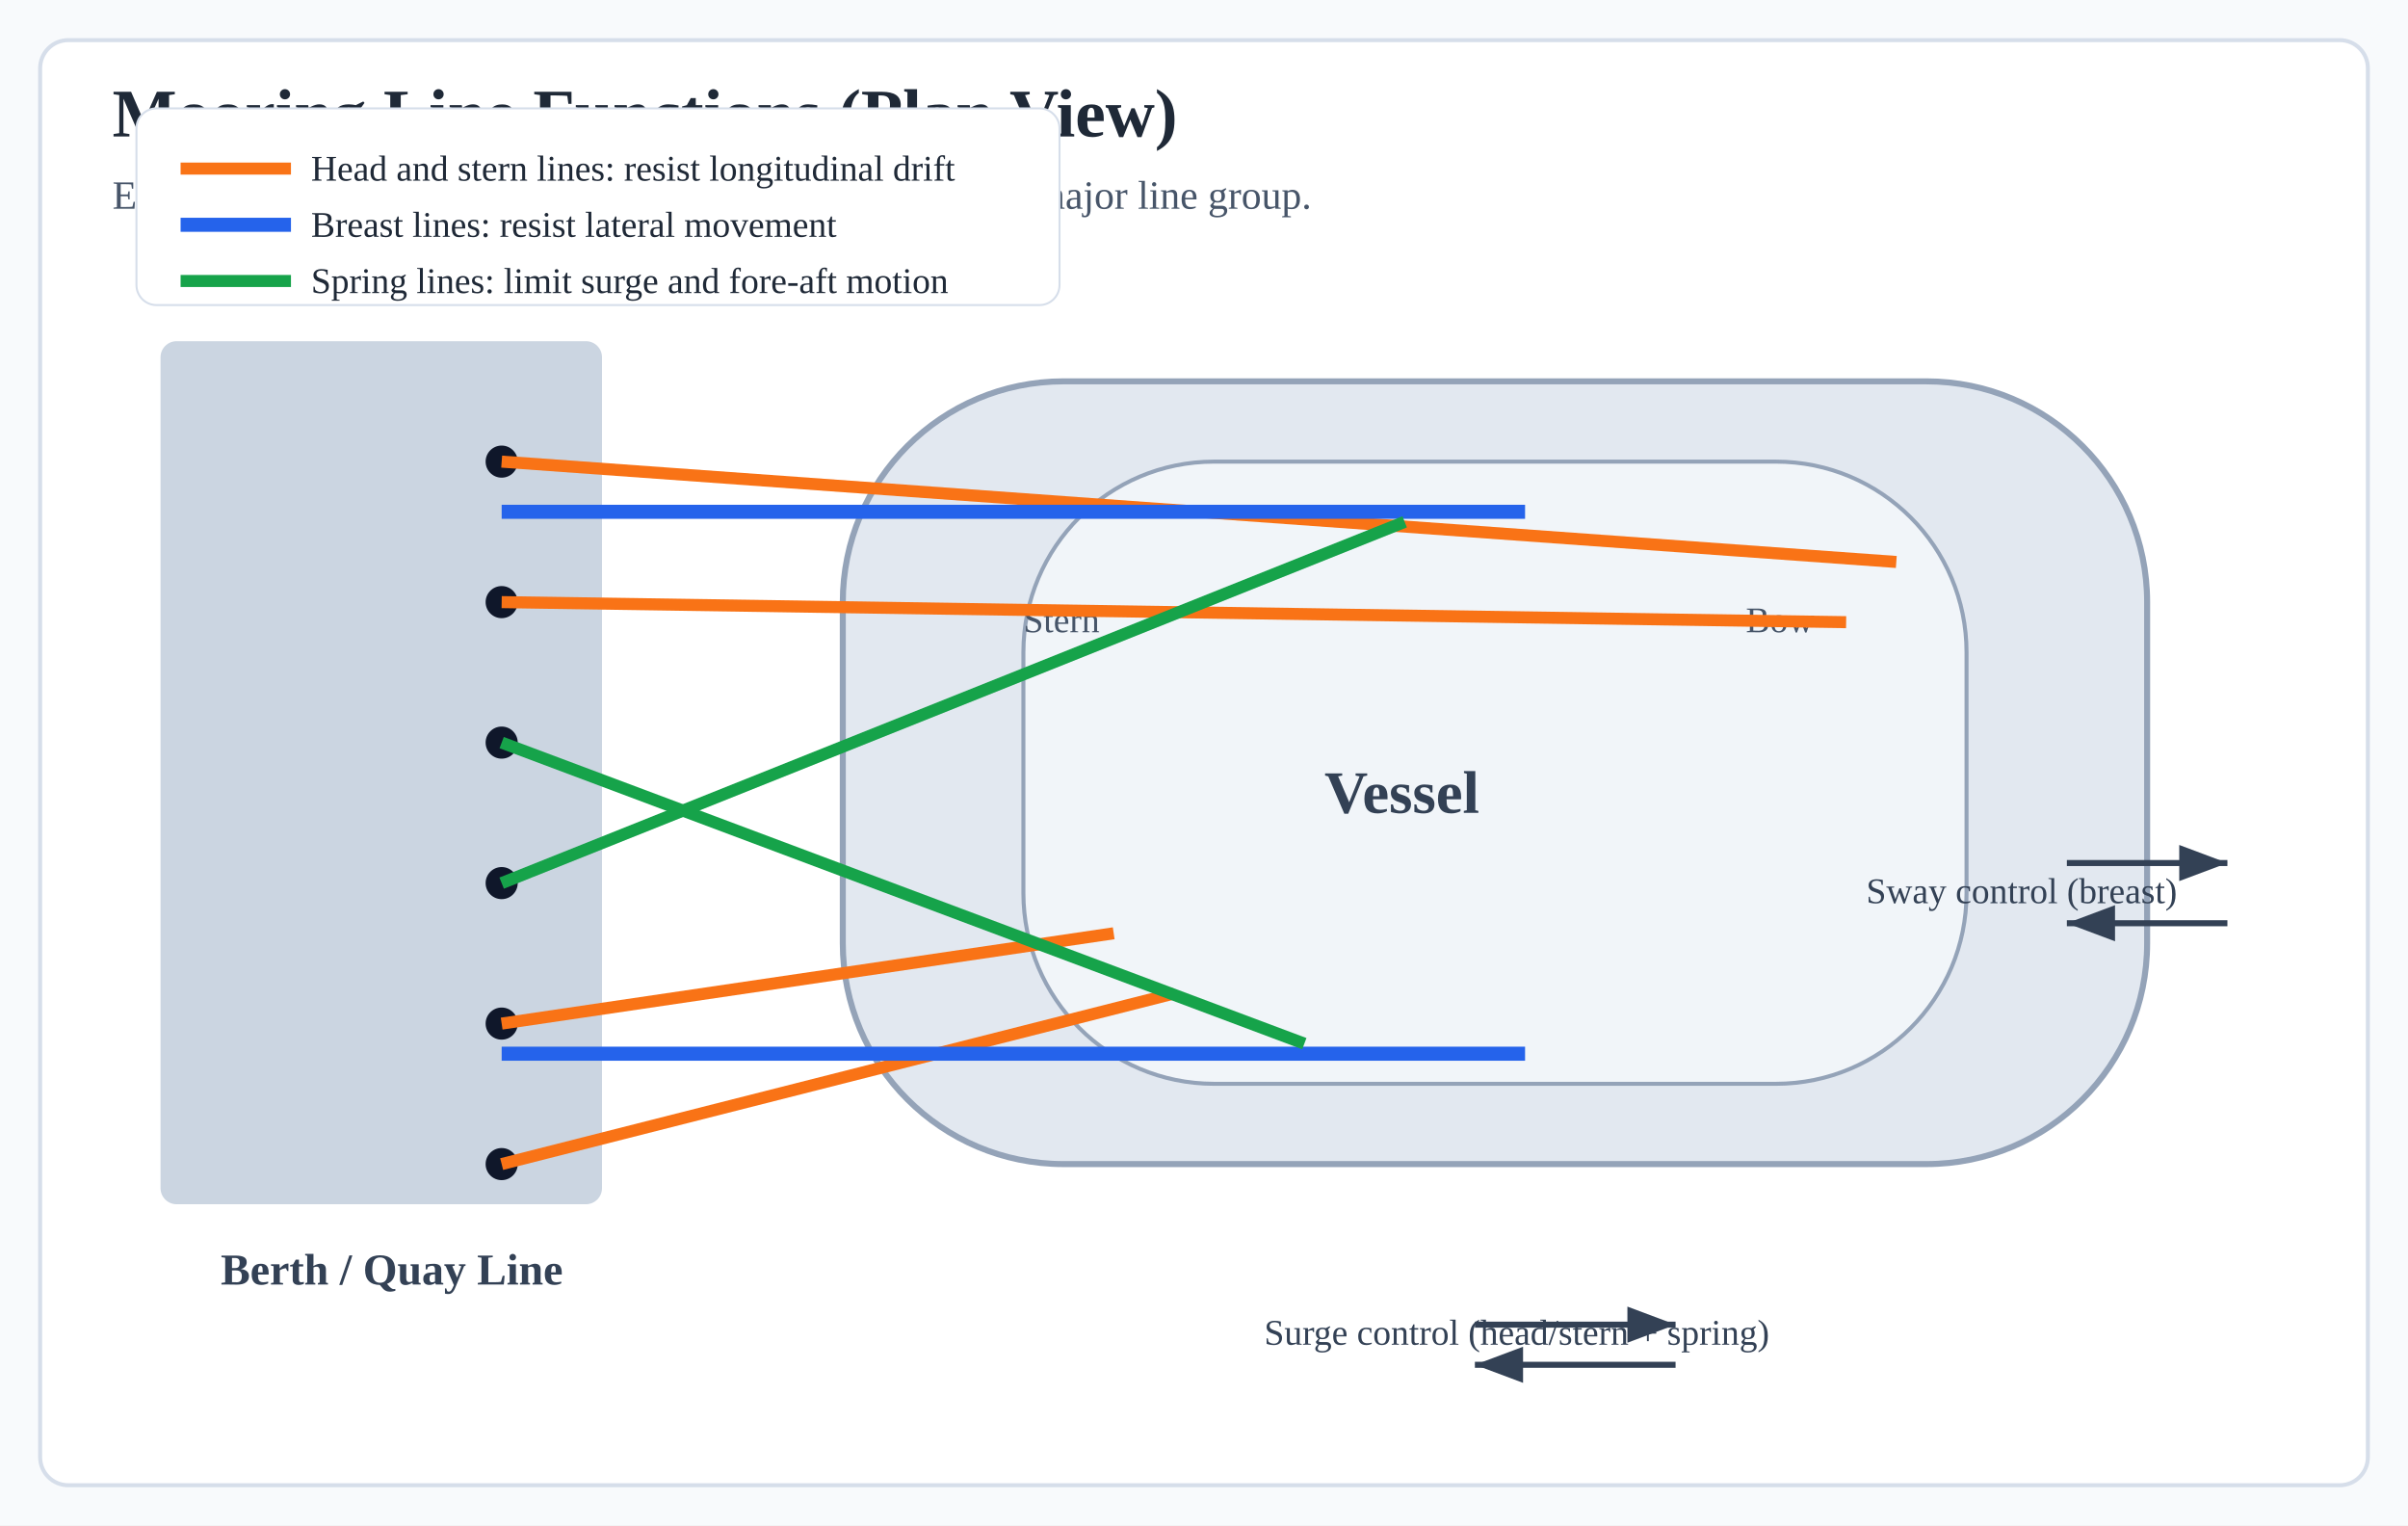
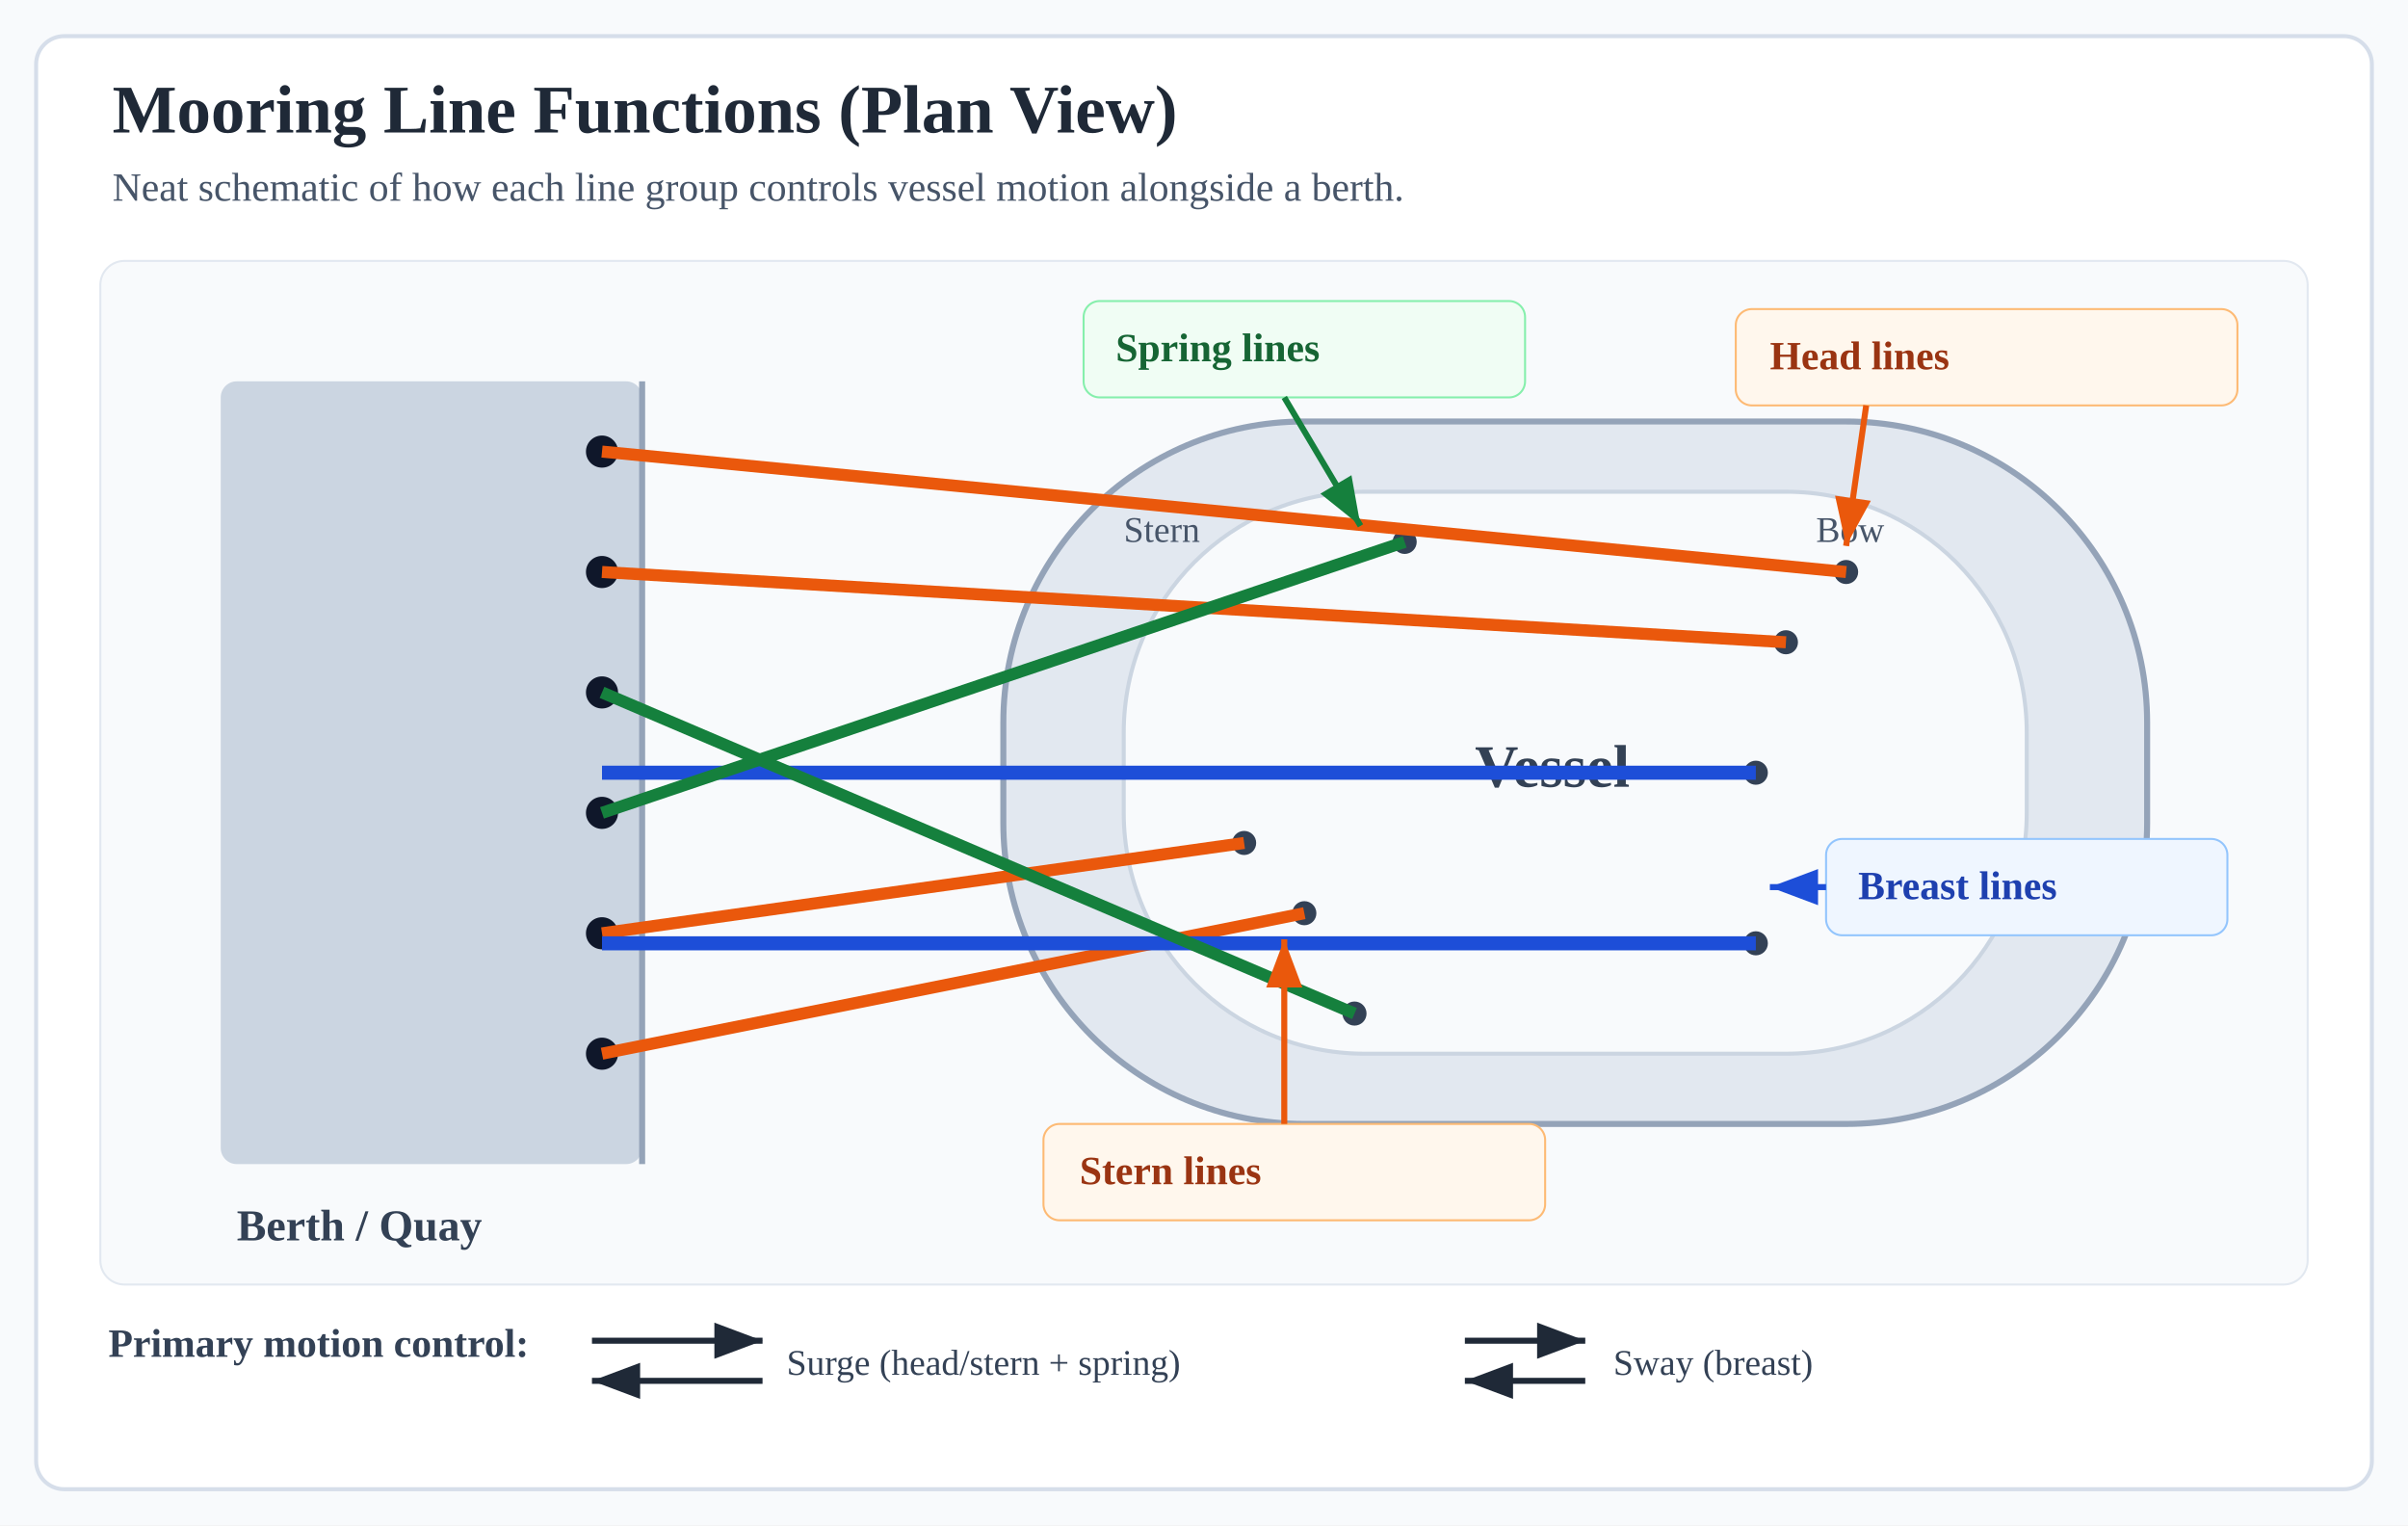
- <svg xmlns="http://www.w3.org/2000/svg" viewBox="0 0 1200 760" role="img" aria-label="Mooring line functions: head lines, stern lines, breast lines, and spring lines on a vessel alongside a berth">
-   <rect x="0" y="0" width="1200" height="760" fill="#f8fafc" />
-   <rect x="20" y="20" width="1160" height="720" rx="14" fill="#ffffff" stroke="#d6deea" stroke-width="2" />
-   <text x="56" y="68" font-size="34" font-weight="700" fill="#1f2937">Mooring Line Functions (Plan View)</text>
-   <text x="56" y="104" font-size="20" fill="#475569">Example vessel alongside berth showing the role of each major line group.</text>
-   <rect x="80" y="170" width="220" height="430" rx="8" fill="#cbd5e1" />
-   <text x="110" y="640" font-size="22" font-weight="700" fill="#334155">Berth / Quay Line</text>
-   <rect x="420" y="190" width="650" height="390" rx="110" fill="#e2e8f0" stroke="#94a3b8" stroke-width="3" />
-   <rect x="510" y="230" width="470" height="310" rx="95" fill="#f1f5f9" stroke="#94a3b8" stroke-width="2" />
-   <text x="660" y="405" font-size="30" font-weight="700" fill="#334155">Vessel</text>
-   <text x="870" y="315" font-size="18" fill="#475569">Bow</text>
-   <text x="510" y="315" font-size="18" fill="#475569">Stern</text>
-   <circle cx="250" cy="230" r="8" fill="#0f172a" />
-   <circle cx="250" cy="300" r="8" fill="#0f172a" />
-   <circle cx="250" cy="370" r="8" fill="#0f172a" />
-   <circle cx="250" cy="440" r="8" fill="#0f172a" />
-   <circle cx="250" cy="510" r="8" fill="#0f172a" />
-   <circle cx="250" cy="580" r="8" fill="#0f172a" />
-   <line x1="945" y1="280" x2="250" y2="230" stroke="#f97316" stroke-width="6" />
-   <line x1="920" y1="310" x2="250" y2="300" stroke="#f97316" stroke-width="6" />
-   <line x1="555" y1="465" x2="250" y2="510" stroke="#f97316" stroke-width="6" />
-   <line x1="585" y1="495" x2="250" y2="580" stroke="#f97316" stroke-width="6" />
-   <line x1="760" y1="255" x2="250" y2="255" stroke="#2563eb" stroke-width="7" />
-   <line x1="760" y1="525" x2="250" y2="525" stroke="#2563eb" stroke-width="7" />
-   <line x1="700" y1="260" x2="250" y2="440" stroke="#16a34a" stroke-width="6" />
-   <line x1="650" y1="520" x2="250" y2="370" stroke="#16a34a" stroke-width="6" />
-   <line x1="735" y1="660" x2="835" y2="660" stroke="#334155" stroke-width="3" marker-end="url(#arrow)" />
-   <line x1="835" y1="680" x2="735" y2="680" stroke="#334155" stroke-width="3" marker-end="url(#arrow)" />
-   <text x="630" y="670" font-size="18" fill="#334155">Surge control (head/stern + spring)</text>
-   <line x1="1030" y1="430" x2="1110" y2="430" stroke="#334155" stroke-width="3" marker-end="url(#arrow)" />
-   <line x1="1110" y1="460" x2="1030" y2="460" stroke="#334155" stroke-width="3" marker-end="url(#arrow)" />
-   <text x="930" y="450" font-size="18" fill="#334155">Sway control (breast)</text>
-   <rect x="68" y="54" width="460" height="98" rx="10" fill="#ffffff" stroke="#d6deea" />
-   <line x1="90" y1="84" x2="145" y2="84" stroke="#f97316" stroke-width="6" />
-   <text x="155" y="90" font-size="18" fill="#1f2937">Head and stern lines: resist longitudinal drift</text>
-   <line x1="90" y1="112" x2="145" y2="112" stroke="#2563eb" stroke-width="7" />
-   <text x="155" y="118" font-size="18" fill="#1f2937">Breast lines: resist lateral movement</text>
-   <line x1="90" y1="140" x2="145" y2="140" stroke="#16a34a" stroke-width="6" />
-   <text x="155" y="146" font-size="18" fill="#1f2937">Spring lines: limit surge and fore-aft motion</text>
+ <svg xmlns="http://www.w3.org/2000/svg" viewBox="0 0 1200 760" role="img" aria-label="Clean plan-view mooring line diagram showing head, stern, breast, and spring lines">
  <defs>
-     <marker id="arrow" markerWidth="10" markerHeight="10" refX="8" refY="3" orient="auto">
-       <path d="M0,0 L8,3 L0,6 Z" fill="#334155" />
+     <marker id="arrowDark" markerWidth="10" markerHeight="10" refX="8" refY="3" orient="auto">
+       <path d="M0,0 L8,3 L0,6 Z" fill="#1f2937" />
+     </marker>
+     <marker id="arrowHeadStern" markerWidth="10" markerHeight="10" refX="8" refY="3" orient="auto">
+       <path d="M0,0 L8,3 L0,6 Z" fill="#ea580c" />
+     </marker>
+     <marker id="arrowBreast" markerWidth="10" markerHeight="10" refX="8" refY="3" orient="auto">
+       <path d="M0,0 L8,3 L0,6 Z" fill="#1d4ed8" />
+     </marker>
+     <marker id="arrowSpring" markerWidth="10" markerHeight="10" refX="8" refY="3" orient="auto">
+       <path d="M0,0 L8,3 L0,6 Z" fill="#15803d" />
    </marker>
  </defs>
+   <rect x="0" y="0" width="1200" height="760" fill="#f8fafc" />
+   <rect x="18" y="18" width="1164" height="724" rx="14" fill="#ffffff" stroke="#d6deea" stroke-width="2" />
+   <text x="56" y="66" font-size="34" font-weight="700" fill="#1f2937">Mooring Line Functions (Plan View)</text>
+   <text x="56" y="100" font-size="20" fill="#475569">Neat schematic of how each line group controls vessel motion alongside a berth.</text>
+   <rect x="50" y="130" width="1100" height="510" rx="12" fill="#f8fafc" stroke="#e2e8f0" />
+   <rect x="110" y="190" width="210" height="390" rx="8" fill="#cbd5e1" />
+   <line x1="320" y1="190" x2="320" y2="580" stroke="#94a3b8" stroke-width="3" />
+   <text x="118" y="618" font-size="22" font-weight="700" fill="#334155">Berth / Quay</text>
+   <circle cx="300" cy="225" r="8" fill="#0f172a" />
+   <circle cx="300" cy="285" r="8" fill="#0f172a" />
+   <circle cx="300" cy="345" r="8" fill="#0f172a" />
+   <circle cx="300" cy="405" r="8" fill="#0f172a" />
+   <circle cx="300" cy="465" r="8" fill="#0f172a" />
+   <circle cx="300" cy="525" r="8" fill="#0f172a" />
+   <rect x="500" y="210" width="570" height="350" rx="150" fill="#e2e8f0" stroke="#94a3b8" stroke-width="3" />
+   <rect x="560" y="245" width="450" height="280" rx="120" fill="#f8fafc" stroke="#cbd5e1" stroke-width="2" />
+   <text x="735" y="392" font-size="30" font-weight="700" fill="#334155">Vessel</text>
+   <text x="905" y="270" font-size="18" fill="#475569">Bow</text>
+   <text x="560" y="270" font-size="18" fill="#475569">Stern</text>
+   <circle cx="920" cy="285" r="6" fill="#334155" />
+   <circle cx="890" cy="320" r="6" fill="#334155" />
+   <circle cx="875" cy="385" r="6" fill="#334155" />
+   <circle cx="875" cy="470" r="6" fill="#334155" />
+   <circle cx="620" cy="420" r="6" fill="#334155" />
+   <circle cx="650" cy="455" r="6" fill="#334155" />
+   <circle cx="700" cy="270" r="6" fill="#334155" />
+   <circle cx="675" cy="505" r="6" fill="#334155" />
+   <line x1="920" y1="285" x2="300" y2="225" stroke="#ea580c" stroke-width="6" />
+   <line x1="890" y1="320" x2="300" y2="285" stroke="#ea580c" stroke-width="6" />
+   <line x1="620" y1="420" x2="300" y2="465" stroke="#ea580c" stroke-width="6" />
+   <line x1="650" y1="455" x2="300" y2="525" stroke="#ea580c" stroke-width="6" />
+   <line x1="875" y1="385" x2="300" y2="385" stroke="#1d4ed8" stroke-width="7" />
+   <line x1="875" y1="470" x2="300" y2="470" stroke="#1d4ed8" stroke-width="7" />
+   <line x1="700" y1="270" x2="300" y2="405" stroke="#15803d" stroke-width="6" />
+   <line x1="675" y1="505" x2="300" y2="345" stroke="#15803d" stroke-width="6" />
+   <rect x="865" y="154" width="250" height="48" rx="8" fill="#fff7ed" stroke="#fdba74" />
+   <text x="882" y="184" font-size="20" font-weight="700" fill="#9a3412">Head lines</text>
+   <line x1="930" y1="202" x2="920" y2="272" stroke="#ea580c" stroke-width="3" marker-end="url(#arrowHeadStern)" />
+   <rect x="520" y="560" width="250" height="48" rx="8" fill="#fff7ed" stroke="#fdba74" />
+   <text x="538" y="590" font-size="20" font-weight="700" fill="#9a3412">Stern lines</text>
+   <line x1="640" y1="560" x2="640" y2="468" stroke="#ea580c" stroke-width="3" marker-end="url(#arrowHeadStern)" />
+   <rect x="910" y="418" width="200" height="48" rx="8" fill="#eff6ff" stroke="#93c5fd" />
+   <text x="926" y="448" font-size="20" font-weight="700" fill="#1e40af">Breast lines</text>
+   <line x1="910" y1="442" x2="882" y2="442" stroke="#1d4ed8" stroke-width="3" marker-end="url(#arrowBreast)" />
+   <rect x="540" y="150" width="220" height="48" rx="8" fill="#f0fdf4" stroke="#86efac" />
+   <text x="556" y="180" font-size="20" font-weight="700" fill="#166534">Spring lines</text>
+   <line x1="640" y1="198" x2="678" y2="262" stroke="#15803d" stroke-width="3" marker-end="url(#arrowSpring)" />
+   <text x="54" y="676" font-size="20" font-weight="700" fill="#334155">Primary motion control:</text>
+   <line x1="295" y1="668" x2="380" y2="668" stroke="#1f2937" stroke-width="3" marker-end="url(#arrowDark)" />
+   <line x1="380" y1="688" x2="295" y2="688" stroke="#1f2937" stroke-width="3" marker-end="url(#arrowDark)" />
+   <text x="392" y="685" font-size="18" fill="#334155">Surge (head/stern + spring)</text>
+   <line x1="730" y1="668" x2="790" y2="668" stroke="#1f2937" stroke-width="3" marker-end="url(#arrowDark)" />
+   <line x1="790" y1="688" x2="730" y2="688" stroke="#1f2937" stroke-width="3" marker-end="url(#arrowDark)" />
+   <text x="804" y="685" font-size="18" fill="#334155">Sway (breast)</text>
</svg>
